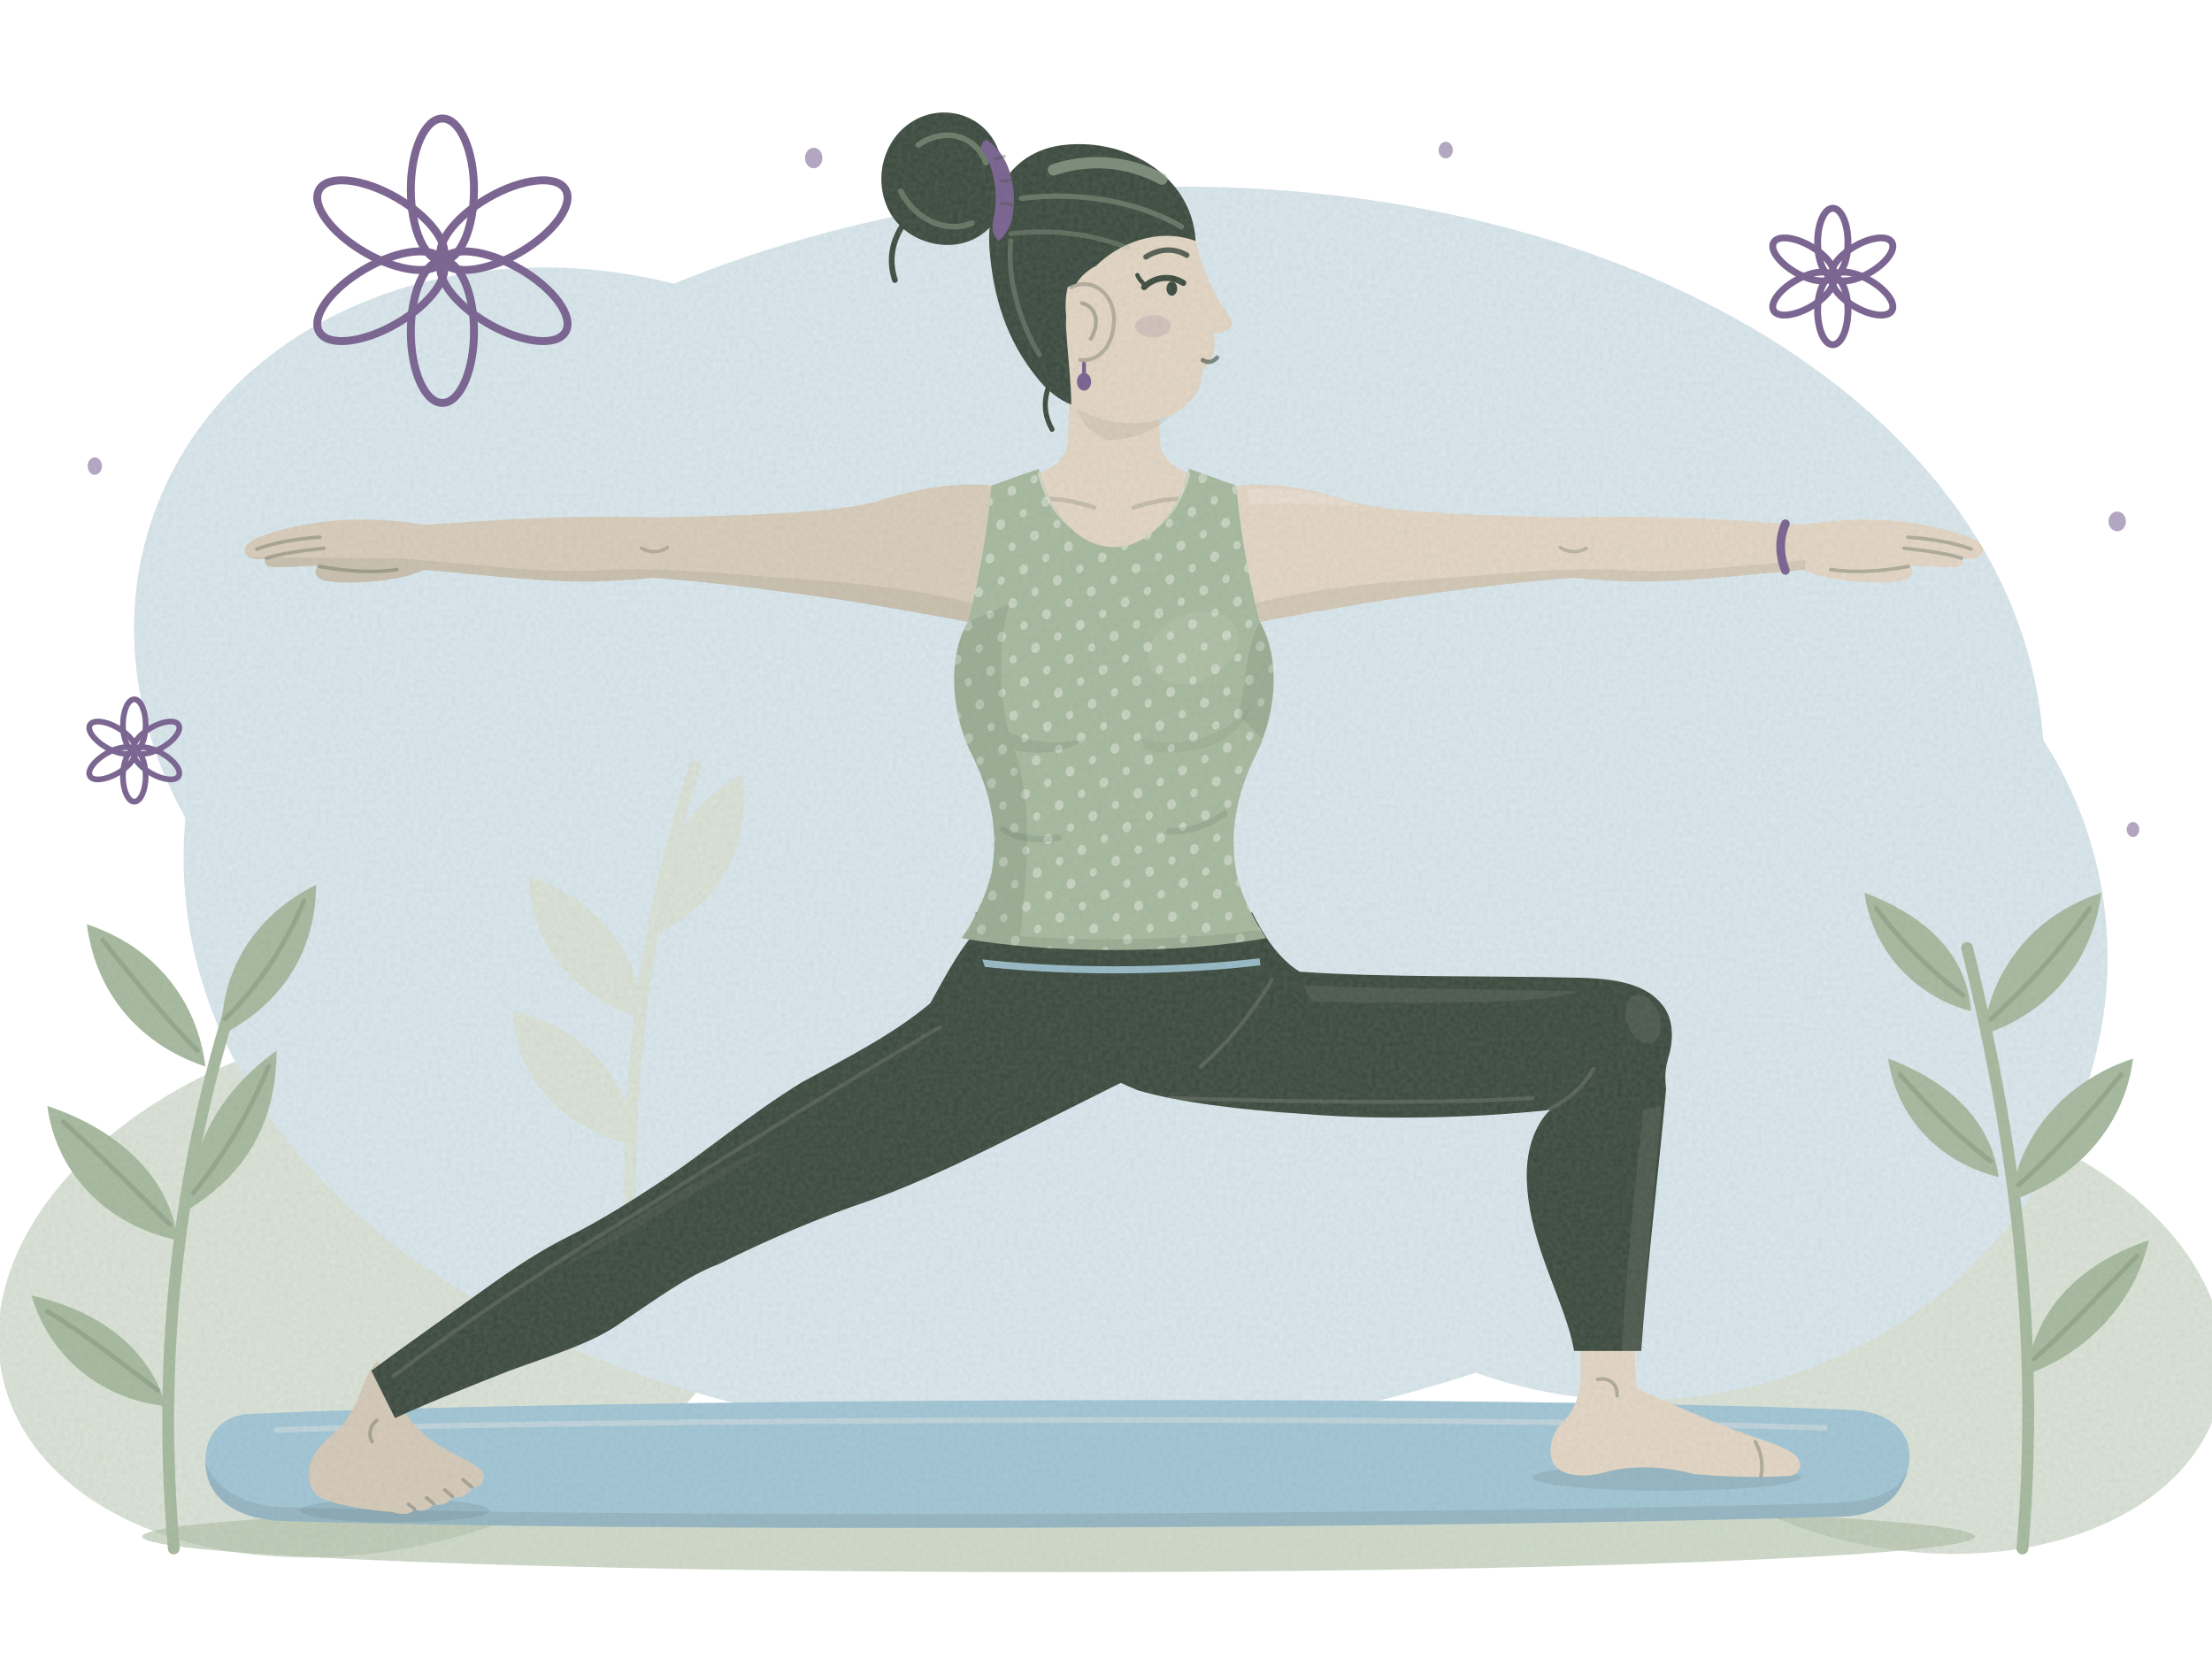
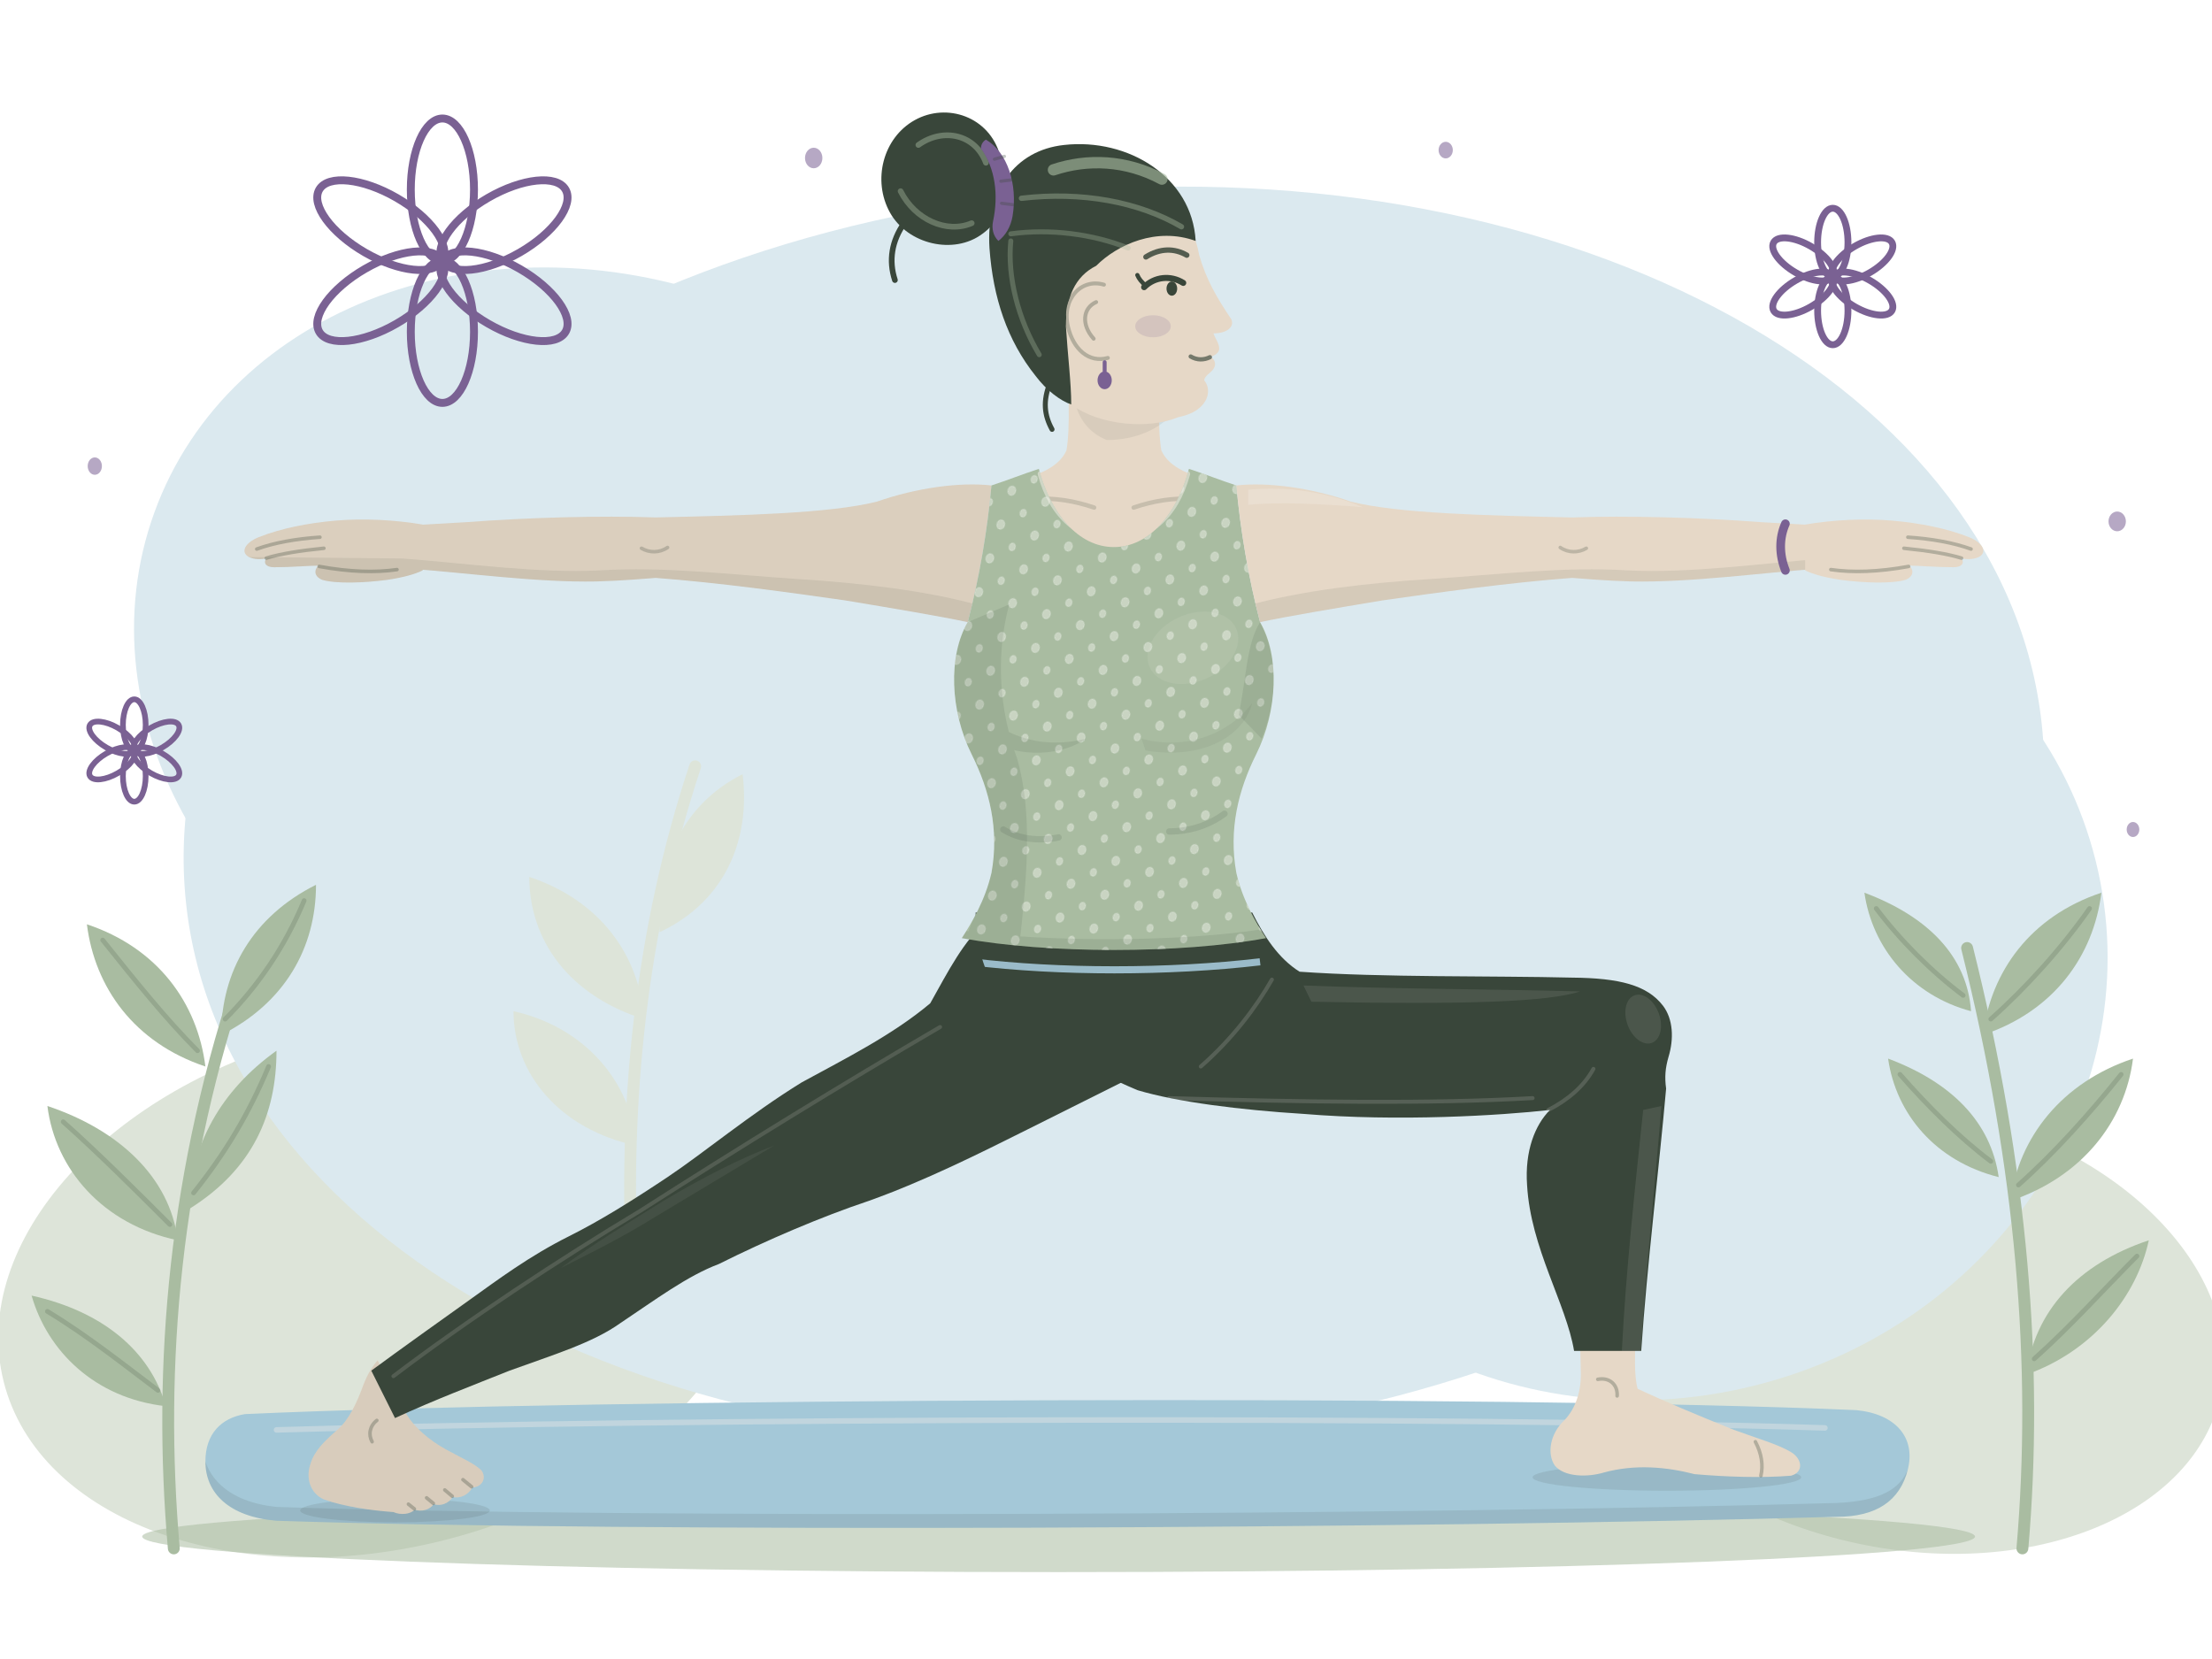
<svg xmlns="http://www.w3.org/2000/svg" viewBox="0 0 560 420" role="img" aria-label="Femme en posture du guerrier II sur un tapis de yoga, les bras tendus, le regard vers la main avant">
  <defs>
    <pattern id="cg-puntos" width="9" height="9" patternUnits="userSpaceOnUse" patternTransform="rotate(18)">
      <ellipse cx="3" cy="3" rx="1.1" ry="1.3" fill="#DDE4D9" />
      <ellipse cx="7.5" cy="7.5" rx="0.9" ry="1.1" fill="#DDE4D9" />
    </pattern>
-     <filter id="cg-grano" x="0" y="0" width="100%" height="100%">
-       <feTurbulence type="fractalNoise" baseFrequency="0.85" numOctaves="2" seed="4" result="ruido" />
-       <feColorMatrix in="ruido" type="matrix" values="0 0 0 0 0.22  0 0 0 0 0.27  0 0 0 0 0.23  0 0 0 0.2 0" result="ruidoVerde" />
-       <feComposite in="ruidoVerde" in2="SourceGraphic" operator="in" result="ruidoAdentro" />
-       <feMerge>
-         <feMergeNode in="SourceGraphic" />
-         <feMergeNode in="ruidoAdentro" />
-       </feMerge>
-     </filter>
    <clipPath id="cg-recorte-top">
      <path d="M251 122.9 C 255 121.6 259 120 263 118.7 C 266 130 273 138.5 282 138.5 C 291 138.5 298 130 301 118.7 C 305 120 309 121.6 313 122.9 C 314 134 316 146 319 157.5 C 324 166 323.5 180 318 191 C 313.5 200 311 210 313 221 C 314.6 228 318 233.6 320.5 237.5 C 299 241.5 265 241.5 243.5 237.5 C 246 233.6 249.4 228 251 221 C 253 210 250.5 200 246 191 C 240.5 180 240 166 245 157.5 C 248 146 250 134 251 122.9 Z" />
    </clipPath>
    <clipPath id="cg-recorte-calza">
      <path d="M247 231 C 268 234 296 234 317 231 C 320 237 323.6 242.6 329 246 C 350 247.5 378 247 398 247.5 C 410 247.6 417 249.4 421 254.6 C 423.6 258 423.8 263 422.4 267.6 C 421.6 270.4 421.4 272.6 421.8 275.6 C 420 296 417 320 415.5 342 L 398.5 342 C 396.5 330 387.5 316 386.6 300 C 386 291.4 388.6 284.8 392.4 281 C 380 282.4 354 284 330 282 C 314 281 298 279 288 276 C 276 271 262 263 253 252 C 249 246 247 239 247 231 Z" />
    </clipPath>
    <clipPath id="cg-recorte-brazo">
      <path d="M313 122.9 C 321 122 332 123.5 342 127 C 354 130 376 130.5 398 131 C 412 130.5 430 131 446 132.2 L 460 133 L 460 144 C 446 145 428 147.5 413 147.2 C 406 147 401 146.5 398 146.3 C 382 147.5 364 150 350 152 C 338 154 326 156 319 157.5 C 316 146 314 134 313 122.9 Z" />
    </clipPath>
    <clipPath id="cg-recorte-brazo-fondo">
      <path d="M251 122.9 C 243 122 232 123.5 222 127 C 210 130 188 130.5 166 131 C 152 130.5 134 131 118 132.2 L 104 133 L 104 144 C 118 145 136 147.5 151 147.2 C 158 147 163 146.5 166 146.3 C 182 147.5 200 150 214 152 C 226 154 238 156 245 157.5 C 248 146 250 134 251 122.9 Z" />
      <path d="M107 132.8 C 100 131.6 92 131.2 85 131.8 C 78 132.4 71 133.8 65.5 136 C 62 137.4 60.8 139.8 63 141 C 64.5 141.7 66 141.6 67.4 141.4 C 66.6 142.6 67.4 143.6 69.4 143.6 C 74 143.6 78 143.2 80.6 143.2 C 79.4 144.4 79.6 146 81.6 146.8 C 85 147.8 92 147.6 98 146.8 C 102 146.2 105 145.4 107 144.4 Z" />
    </clipPath>
  </defs>
-   <g filter="url(#cg-grano)">
+   <g>
    <g fill="#DDE4D9">
      <ellipse cx="96" cy="326" rx="98" ry="66" transform="rotate(-14 96 326)" />
      <ellipse cx="482" cy="336" rx="82" ry="56" transform="rotate(12 482 336)" />
    </g>
    <g fill="#DBE9EF">
      <ellipse cx="282" cy="206" rx="236" ry="158" transform="rotate(-5 282 206)" />
      <ellipse cx="150" cy="170" rx="118" ry="100" transform="rotate(20 150 170)" />
      <ellipse cx="418" cy="246" rx="116" ry="108" transform="rotate(-14 418 246)" />
    </g>
+   </g>
+   <g>
    <g>
      <path d="M512 392 C 516 346 512 296 498 240" fill="none" stroke="#A9BCA1" stroke-width="3" stroke-linecap="round" />
      <g fill="#A9BCA1">
        <path d="M502 262 C 520 256 530 242 532 226 C 514 232 504 246 502 262 Z" />
        <path d="M499 256 C 484 252 474 240 472 226 C 488 232 498 242 499 256 Z" />
        <path d="M509 304 C 527 298 538 284 540 268 C 522 274 511 288 509 304 Z" />
        <path d="M506 298 C 490 294 480 282 478 268 C 494 274 504 284 506 298 Z" />
        <path d="M513 348 C 530 342 541 328 544 314 C 526 320 515 332 513 348 Z" />
      </g>
      <g fill="none" stroke="#39463A" stroke-width="1.2" stroke-linecap="round" opacity="0.18">
        <path d="M504 258 C 513 250 522 240 529 230" />
        <path d="M497 252 C 489 246 481 238 475 230" />
        <path d="M511 300 C 520 292 529 282 537 272" />
        <path d="M504 294 C 496 288 488 280 481 272" />
        <path d="M515 344 C 524 336 533 326 541 318" />
      </g>
    </g>
    <g>
      <path d="M44 392 C 40 346 44 296 62 244" fill="none" stroke="#A9BCA1" stroke-width="3" stroke-linecap="round" />
      <g fill="#A9BCA1">
        <path d="M52 270 C 34 264 24 250 22 234 C 40 240 50 254 52 270 Z" />
        <path d="M56 262 C 72 254 80 240 80 224 C 64 232 56 246 56 262 Z" />
        <path d="M45 314 C 26 310 14 296 12 280 C 30 286 43 298 45 314 Z" />
        <path d="M48 306 C 64 296 70 282 70 266 C 56 276 48 290 48 306 Z" />
        <path d="M42 356 C 24 354 12 342 8 328 C 26 332 38 342 42 356 Z" />
      </g>
      <g fill="none" stroke="#39463A" stroke-width="1.2" stroke-linecap="round" opacity="0.18">
        <path d="M50 266 C 42 258 34 248 26 238" />
        <path d="M57 258 C 65 250 72 240 77 228" />
        <path d="M43 310 C 35 302 25 292 16 284" />
        <path d="M49 302 C 57 292 63 282 68 270" />
        <path d="M40 352 C 32 346 22 338 12 332" />
      </g>
    </g>
    <g fill="#DDE4D9">
      <path d="M160 320 C 158 280 162 236 176 194" fill="none" stroke="#DDE4D9" stroke-width="3" stroke-linecap="round" />
      <path d="M163 258 C 144 252 134 238 134 222 C 152 228 162 242 163 258 Z" />
      <path d="M167 236 C 184 228 190 212 188 196 C 172 204 166 220 167 236 Z" />
      <path d="M161 290 C 142 286 130 272 130 256 C 148 260 160 274 161 290 Z" />
    </g>
+   </g>
+   <g>
    <g fill="none" stroke="#7A6193" stroke-linecap="round">
      <g transform="translate(112 66)" stroke-width="2">
        <ellipse cx="0" cy="-18" rx="8" ry="18" />
        <ellipse cx="0" cy="-18" rx="8" ry="18" transform="rotate(60)" />
        <ellipse cx="0" cy="-18" rx="8" ry="18" transform="rotate(120)" />
        <ellipse cx="0" cy="-18" rx="8" ry="18" transform="rotate(180)" />
        <ellipse cx="0" cy="-18" rx="8" ry="18" transform="rotate(240)" />
        <ellipse cx="0" cy="-18" rx="8" ry="18" transform="rotate(300)" />
      </g>
      <g transform="translate(464 70) scale(0.48)" stroke-width="3.6">
        <ellipse cx="0" cy="-18" rx="8" ry="18" />
        <ellipse cx="0" cy="-18" rx="8" ry="18" transform="rotate(60)" />
        <ellipse cx="0" cy="-18" rx="8" ry="18" transform="rotate(120)" />
        <ellipse cx="0" cy="-18" rx="8" ry="18" transform="rotate(180)" />
        <ellipse cx="0" cy="-18" rx="8" ry="18" transform="rotate(240)" />
        <ellipse cx="0" cy="-18" rx="8" ry="18" transform="rotate(300)" />
      </g>
      <g transform="translate(34 190) scale(0.36)" stroke-width="4">
        <ellipse cx="0" cy="-18" rx="8" ry="18" />
        <ellipse cx="0" cy="-18" rx="8" ry="18" transform="rotate(60)" />
        <ellipse cx="0" cy="-18" rx="8" ry="18" transform="rotate(120)" />
        <ellipse cx="0" cy="-18" rx="8" ry="18" transform="rotate(180)" />
        <ellipse cx="0" cy="-18" rx="8" ry="18" transform="rotate(240)" />
        <ellipse cx="0" cy="-18" rx="8" ry="18" transform="rotate(300)" />
      </g>
    </g>
+   </g>
+   <g>
    <g fill="#7A6193" opacity="0.55">
      <ellipse cx="206" cy="40" rx="2.2" ry="2.6" />
      <ellipse cx="366" cy="38" rx="1.8" ry="2.1" />
      <ellipse cx="536" cy="132" rx="2.2" ry="2.5" />
      <ellipse cx="24" cy="118" rx="1.8" ry="2.2" />
      <ellipse cx="540" cy="210" rx="1.6" ry="1.9" />
    </g>
+   </g>
+   <g>
    <ellipse cx="268" cy="389" rx="232" ry="9" fill="#A9BCA1" opacity="0.55" />
    <path fill="#A4C8D8" d="M62 358 C 150 354 380 353 470 357 C 480 358 485 364 483 372 C 481 380 475 384 465 384 C 360 387 160 388 70 385 C 58 384 52 378 52 370 C 52 363 56 359 62 358 Z" />
    <path fill="#39463A" opacity="0.12" d="M52 370 C 52 378 58 384 70 385 C 160 388 360 387 465 384 C 475 384 481 380 483 372 C 481 377 476 380 465 380.5 C 360 383.5 160 384.5 70 381.5 C 60 380.5 54 376 52 370 Z" />
    <path d="M70 362 C 170 359 370 358.5 462 361.5" fill="none" stroke="#F5EFE9" stroke-width="1.4" stroke-linecap="round" opacity="0.35" />
    <g fill="#39463A" opacity="0.12">
      <ellipse cx="422" cy="374" rx="34" ry="3.4" />
      <ellipse cx="100" cy="382.4" rx="24" ry="3" />
    </g>
+   </g>
+   <g>
    <path fill="#E6D8C7" d="M95.6 344.4 L 103 358.2 C 105 361.4 108.6 364.6 113 367 C 116.6 369 120.4 370.6 122 372.4 C 123.2 374.4 122 376.4 119.6 376.6 C 118.4 378.6 116.4 379.4 114.6 379 C 113.6 380.6 111.6 381.4 109.8 380.8 C 108.8 382.2 106.8 382.8 105 382.2 C 103.8 383.4 101.4 383.6 99.6 382.8 C 94 382.4 87 381.4 82 379.6 C 78.4 378 77.4 374 78.6 370.6 C 79.6 367.2 82.4 364.6 85.4 362 C 88.4 359.4 90.4 355 92 350.6 C 93 348 94.2 346 95.6 344.4 Z" />
    <path fill="#39463A" opacity="0.08" d="M95.6 344.4 L 103 358.2 C 105 361.4 108.6 364.6 113 367 C 116.6 369 120.4 370.6 122 372.4 C 123.2 374.4 122 376.4 119.6 376.6 C 118.4 378.6 116.4 379.4 114.6 379 C 113.6 380.6 111.6 381.4 109.8 380.8 C 108.8 382.2 106.8 382.8 105 382.2 C 103.8 383.4 101.4 383.6 99.6 382.8 C 94 382.4 87 381.4 82 379.6 C 78.4 378 77.4 374 78.6 370.6 C 79.6 367.2 82.4 364.6 85.4 362 C 88.4 359.4 90.4 355 92 350.6 C 93 348 94.2 346 95.6 344.4 Z" />
    <path fill="#39463A" d="M250 233 C 244 238 240 246 235.5 254 C 226 262 214 268 203 274 C 190 282 178 292 169 298 C 160 304 152 309 144 313 C 134 318 126 324 119 329 C 112 334 101.6 341.4 94 347 L 100 359 C 110 354.4 120 350.6 129 347 C 140 343 150 340 157 335 C 166 329 174 323 182 320 C 194 314 208 308 220 304 C 234 299 248 292 260 286 C 268 282 276 278 284 274 L 286 240 Z" />
    <path d="M238 260 C 213 274.6 187 290.6 162 306.6 C 142 318.6 118 334.4 99.6 348.4" fill="none" stroke="#F5EFE9" stroke-width="1" stroke-linecap="round" opacity="0.14" />
    <path fill="#F5EFE9" opacity="0.06" d="M196 290 C 186 296 176 302 166 308 C 158 313 150 317 142 321 C 150 315 160 309 168 304 C 178 298 188 293 196 290 Z" />
    <path fill="#E6D8C7" d="M251 122.9 C 243 122 232 123.5 222 127 C 210 130 188 130.5 166 131 C 152 130.5 134 131 118 132.2 L 104 133 L 104 144 C 118 145 136 147.5 151 147.2 C 158 147 163 146.5 166 146.3 C 182 147.5 200 150 214 152 C 226 154 238 156 245 157.5 C 248 146 250 134 251 122.9 Z" />
    <path fill="#E6D8C7" d="M107 132.8 C 100 131.6 92 131.2 85 131.8 C 78 132.4 71 133.8 65.5 136 C 62 137.4 60.8 139.8 63 141 C 64.5 141.7 66 141.6 67.4 141.4 C 66.6 142.6 67.4 143.6 69.4 143.6 C 74 143.6 78 143.2 80.6 143.2 C 79.4 144.4 79.6 146 81.6 146.8 C 85 147.8 92 147.6 98 146.8 C 102 146.2 105 145.4 107 144.4 Z" />
    <g clip-path="url(#cg-recorte-brazo-fondo)">
      <path fill="#39463A" opacity="0.07" d="M40 100 L 260 100 L 260 170 L 40 170 Z" />
      <path fill="#39463A" opacity="0.1" d="M247 153 C 234 149.5 218 147.6 202 146.6 C 184 145.4 168 143.4 152 144.4 C 136 145.2 118 142.6 102 141.4 L 60 141 L 60 160 L 247 168 Z" />
    </g>
    <g fill="none" stroke="#39463A" stroke-linecap="round" opacity="0.3" stroke-width="0.9">
      <path d="M100.5 144.2 C 95 145 88.5 144.8 80.8 143.4" />
      <path d="M82 138.8 C 76 139.4 71 140.2 67.4 141.3" />
      <path d="M81 136 C 75 136.4 69.4 137.4 65 139" />
      <path d="M169 138.6 C 167 140 164.4 140 162.4 138.8" opacity="0.8" />
    </g>
    <path fill="#E6D8C7" d="M270 88 L 294 88 C 293.5 98 293 108 294 114 C 296 118.6 302 120.6 308 122 L 316 150 C 300 162 264 162 248 150 L 256 122 C 262 120.6 268 118.6 270 114 C 271 108 270.5 98 270 88 Z" />
    <g fill="none" stroke="#39463A" stroke-width="1.1" stroke-linecap="round" opacity="0.18">
      <path d="M277 128.5 C 272 126.8 267 126 262 126.3" />
      <path d="M287 128.5 C 292 126.8 297 126 302 126.3" />
    </g>
    <g transform="translate(85.8 -18.2) scale(0.9)">
      <path fill="#39463A" opacity="0.08" d="M207 133 C 214 139 227 140 235 136 C 231 141 224 144 216 144 C 211 142 208 138 207 133 Z" />
    </g>
    <g transform="translate(85.8 -18.2) scale(0.9)">
      <path fill="#39463A" d="M186 64 C 183 53 171 49 162 54 C 153 59 150 71 155 80 C 160 89 173 92 181 86 C 188 81 189 72 186 64 Z" />
      <path d="M159 83 C 155.5 88 154.6 93.5 156.4 99" fill="none" stroke="#39463A" stroke-width="1.6" stroke-linecap="round" />
-       <path fill="#E6D8C7" d="M196 72 C 214 62 238 70 242 92 C 244 99 247 104 251 110 C 252 112 250 114 246 114 C 247 118 246 122 243 124 C 243 128 241 133 236 136 C 228 141 214 140 206 134 C 192 124 186 104 190 88 C 192 80 193 76 196 72 Z" />
+       <path fill="#E6D8C7" d="M196 72 C 214 62 238 70 242 92 C 244 99 247 104 251 110 C 252 112 250 114 246 114 C 246.5 115.5 247.8 117 247.6 118.6 C 247.3 119.8 246 120.3 245.2 120.6 C 246.4 121.3 246.9 122.7 246 124 C 245.2 125.2 243.6 125.8 243.4 127.2 C 244.6 128.6 245 131 243.6 133.2 C 242 135.8 239 137 236 137.6 C 228 141 214 140 206 134 C 192 124 186 104 190 88 C 192 80 193 76 196 72 Z" />
      <ellipse cx="229" cy="112" rx="5" ry="3.1" fill="#7A6193" opacity="0.17" />
      <g fill="none" stroke="#39463A" stroke-linecap="round">
        <path d="M226.5 101 C 229.5 98 234 97.6 237.5 99.8" stroke-width="1.7" />
        <path d="M227 100.6 C 225.8 99.6 225 98.6 224.6 97.6" stroke-width="1.2" />
        <path d="M227 92.5 C 231 90 235 90 238.5 92" stroke-width="1.5" opacity="0.85" />
-         <path d="M243 121.5 C 244.5 122.5 246 122 247 120.8" stroke-width="1.2" opacity="0.6" />
+         <path d="M245 120.7 C 243.4 121.5 241.4 121.6 239.6 120.5" stroke-width="1.2" opacity="0.65" />
      </g>
      <ellipse cx="234.3" cy="101.4" rx="1.5" ry="2" fill="#39463A" />
      <path fill="#39463A" d="M241 88 C 240 70 222 59 204 61 C 190 62.5 182 74 183 90 C 184 104 188 116 196 126 C 199 130 203 133 206 134 C 206 128 205 120 204.5 112 C 204.5 104 207 98 213 95 C 219 89 230 84 241 88 Z" />
      <g fill="none" stroke="#A9BCA1" stroke-linecap="round">
        <path d="M201 68 C 210.5 64.8 221.5 65.2 231.5 70.6" stroke-width="3.2" opacity="0.6" />
        <path d="M237 84 C 225 77 209 74 192 76" stroke-width="1.5" opacity="0.4" />
        <path d="M222 90 C 212 86 200 84.5 189 86" stroke-width="1.4" opacity="0.32" />
        <path d="M197 120 C 191 110 188 98 189 88" stroke-width="1.4" opacity="0.32" />
        <path d="M163 61 C 170 56 179 58 182 66" stroke-width="1.6" opacity="0.45" />
        <path d="M158 74 C 162 82 171 86 178 83" stroke-width="1.6" opacity="0.4" />
      </g>
      <path fill="#7A6193" d="M182 59.5 C 188 63 191 72 189.5 81 C 189 84 187.5 86.5 185.5 88 C 184 86.5 183.6 84.5 184 82.5 C 185.6 75 184.6 67.5 180.6 62 C 180.6 60.8 181.2 60 182 59.5 Z" />
      <g fill="none" stroke="#39463A" stroke-width="0.9" stroke-linecap="round" opacity="0.3">
        <path d="M184.4 65 L 187.2 64.2" />
        <path d="M186.2 71.2 L 189.4 70.8" />
        <path d="M186.4 77.4 L 189.6 77.8" />
      </g>
      <path d="M200 128 C 198 133 198.4 137 200.6 141" fill="none" stroke="#39463A" stroke-width="1.4" stroke-linecap="round" />
-       <path fill="#E6D8C7" d="M205 101 C 212 97 219 103 218 111 C 217.5 118 213.5 123 208 121.5 C 205 115 203.5 107 205 101 Z" />
-       <path d="M206 101 C 212 98 218.5 103 218 111 C 217.6 117.5 214 122 208.5 121.5" fill="none" stroke="#39463A" stroke-width="1.1" stroke-linecap="round" opacity="0.28" />
-       <path d="M209 105.5 C 213 106.5 214.2 111 211.5 115.5" fill="none" stroke="#39463A" stroke-width="1.1" stroke-linecap="round" opacity="0.32" />
-       <path d="M209.6 122.5 L 209.6 125" stroke="#7A6193" stroke-width="1.1" stroke-linecap="round" />
-       <ellipse cx="209.6" cy="127.6" rx="2" ry="2.5" fill="#7A6193" />
+       <path fill="#E6D8C7" d="M216.2 100.1 C 208.6 97.4 202.7 104.5 205.1 112.2 C 206.8 119 211.6 123.3 216.8 120.8 C 218.6 113.9 218.7 105.8 216.2 100.1 Z" />
+       <path d="M215.2 100.3 C 208.8 98.4 203.2 104.4 205.1 112.2 C 206.6 118.5 211 122.4 216.3 120.9" fill="none" stroke="#39463A" stroke-width="1.1" stroke-linecap="round" opacity="0.3" />
+       <path d="M213 105.2 C 209.2 106.9 208.8 111.6 212.3 115.5" fill="none" stroke="#39463A" stroke-width="1.1" stroke-linecap="round" opacity="0.32" />
+       <path d="M215.4 122.1 L 215.4 124.6" stroke="#7A6193" stroke-width="1.1" stroke-linecap="round" />
+       <ellipse cx="215.4" cy="127.2" rx="2" ry="2.5" fill="#7A6193" />
    </g>
    <path fill="#E6D8C7" d="M400 336 L 414 336 C 414 343 413.6 348 414.6 351.6 C 421 354.6 430 358.4 439 362 C 445 364.2 450 365.6 453.4 367.6 C 456.4 369.4 456.6 372.8 453.4 373.6 C 446 374.2 437 373.9 429 373.2 C 422 371.4 414 370.6 406 372.8 C 402 374 396 374 393.6 371 C 391.6 368 392.4 363 396 359.6 C 399 356.5 400.4 352 400.2 347 C 400.1 343 400 339 400 336 Z" />
    <path fill="#39463A" d="M247 231 C 268 234 296 234 317 231 C 320 237 323.6 242.6 329 246 C 350 247.5 378 247 398 247.5 C 410 247.6 417 249.4 421 254.6 C 423.6 258 423.8 263 422.4 267.6 C 421.6 270.4 421.4 272.6 421.8 275.6 C 420 296 417 320 415.5 342 L 398.5 342 C 396.5 330 387.5 316 386.6 300 C 386 291.4 388.6 284.8 392.4 281 C 380 282.4 354 284 330 282 C 314 281 298 279 288 276 C 276 271 262 263 253 252 C 249 246 247 239 247 231 Z" />
    <g clip-path="url(#cg-recorte-calza)">
      <g fill="#F5EFE9" opacity="0.1">
        <path d="M330 249.5 C 354 250.4 378 250.4 400 251 C 392 253.6 372 254.4 332 253.6 Z" />
        <ellipse cx="416" cy="258" rx="4.2" ry="6.4" transform="rotate(-20 416 258)" />
        <path d="M420.6 280 C 419 300 416.6 322 415.4 342 L 410.6 342 C 411.6 322 414 300 416 281 Z" />
      </g>
      <path d="M246 243.5 C 268 246.2 296 246.2 319 243.5" fill="none" stroke="#A4C8D8" stroke-width="1.8" opacity="0.9" />
      <g fill="none" stroke="#F5EFE9" stroke-width="1" stroke-linecap="round" opacity="0.16">
        <path d="M392 281 C 397 278.4 401 275 403.4 270.6" />
        <path d="M322 248 C 318 255 312 263 304 270" />
        <path d="M296 278 C 330 279 362 279.5 388 278" />
      </g>
    </g>
    <path fill="#A9BCA1" d="M251 122.9 C 255 121.6 259 120 263 118.7 C 266 130 273 138.5 282 138.5 C 291 138.5 298 130 301 118.7 C 305 120 309 121.6 313 122.9 C 314 134 316 146 319 157.5 C 324 166 323.5 180 318 191 C 313.5 200 311 210 313 221 C 314.6 228 318 233.6 320.5 237.5 C 299 241.5 265 241.5 243.5 237.5 C 246 233.6 249.4 228 251 221 C 253 210 250.5 200 246 191 C 240.5 180 240 166 245 157.5 C 248 146 250 134 251 122.9 Z" />
    <g clip-path="url(#cg-recorte-top)">
      <path fill="url(#cg-puntos)" opacity="0.6" d="M240 110 L 330 110 L 330 250 L 240 250 Z" />
      <g fill="#39463A" opacity="0.11">
        <path d="M245 157.5 C 240 166 240.5 180 246 191 C 250.5 200 253 210 251 221 L 243.5 240 L 258 240 C 260 222 261.5 206 257.5 192 C 253 180 252 166 255.5 153 Z" />
        <path d="M246 177 C 252 186 263 190 275 187 C 267 192.5 254 191.5 247 185 Z" />
        <path d="M319 157.5 C 323.5 166 323.6 177 319.4 187 L 313.6 181 C 315.6 171 315.6 163 319 157.5 Z" />
        <path d="M243 235.5 C 264 238.6 300 238.6 321 235 L 321 243 L 243 243 Z" />
      </g>
      <path fill="#39463A" opacity="0.07" d="M289 187 C 300 190 311 186 317 178 C 315 186 305 192.5 290 190 Z" />
      <ellipse cx="302" cy="164" rx="12" ry="8.5" transform="rotate(-24 302 164)" fill="#F5EFE9" opacity="0.09" />
      <path d="M263.5 120 C 266.5 131 273.5 136.5 282 136.5 C 290.5 136.5 297.5 131 300.5 120" fill="none" stroke="#F5EFE9" stroke-width="1.6" stroke-linecap="round" opacity="0.5" />
      <g fill="none" stroke="#39463A" stroke-width="1.6" stroke-linecap="round" opacity="0.13">
        <path d="M254 210 C 258 212.5 263 213 268 212" />
        <path d="M310 206 C 306 209 301 210.5 296 210.5" />
      </g>
    </g>
    <path fill="#E6D8C7" d="M313 122.9 C 321 122 332 123.5 342 127 C 354 130 376 130.5 398 131 C 412 130.5 430 131 446 132.2 L 460 133 L 460 144 C 446 145 428 147.5 413 147.2 C 406 147 401 146.5 398 146.3 C 382 147.5 364 150 350 152 C 338 154 326 156 319 157.5 C 316 146 314 134 313 122.9 Z" />
    <g clip-path="url(#cg-recorte-brazo)">
      <path fill="#39463A" opacity="0.1" d="M317 153 C 330 149.5 346 147.6 362 146.6 C 380 145.4 396 143.4 412 144.4 C 428 145.2 446 142.6 462 141.4 L 462 152 L 317 168 Z" />
      <path fill="#F5EFE9" opacity="0.3" d="M316 124 C 326 123 336 124.6 345 128.4 C 335 127.6 324 127 316 127.8 Z" />
    </g>
    <path fill="#E6D8C7" d="M457 132.8 C 464 131.6 472 131.2 479 131.8 C 486 132.4 493 133.8 498.5 136 C 502 137.4 503.2 139.8 501 141 C 499.5 141.7 498 141.6 496.6 141.4 C 497.4 142.6 496.6 143.6 494.6 143.6 C 490 143.6 486 143.2 483.4 143.2 C 484.6 144.4 484.4 146 482.4 146.8 C 479 147.8 472 147.6 466 146.8 C 462 146.2 459 145.4 457 144.4 Z" />
    <g fill="none" stroke="#39463A" stroke-linecap="round" opacity="0.3" stroke-width="0.9">
      <path d="M463.5 144.2 C 469 145 475.5 144.8 483.2 143.4" />
      <path d="M482 138.8 C 488 139.4 493 140.2 496.6 141.3" />
      <path d="M483 136 C 489 136.4 494.6 137.4 499 139" />
      <path d="M395 138.6 C 397 140 399.6 140 401.6 138.8" opacity="0.8" />
    </g>
    <path d="M452 132.6 C 450.4 136.2 450.4 140.4 452 144.4" fill="none" stroke="#7A6193" stroke-width="2.2" stroke-linecap="round" />
    <g fill="none" stroke="#39463A" stroke-linecap="round" opacity="0.3" stroke-width="0.9">
      <path d="M444.4 365 C 446 368 446.4 371 445.8 373.6" />
      <path d="M404.5 349.2 C 407.5 348.6 409.6 350.6 409.4 353.4" />
      <path d="M119.4 376.4 L 117.2 374.6" />
      <path d="M114.5 378.8 L 112.6 377.2" />
      <path d="M109.7 380.6 L 108 379.2" />
      <path d="M104.9 382 L 103.4 380.8" />
      <path d="M95.4 359.6 C 93.6 361 93.2 363.2 94.2 365" />
    </g>
  </g>
</svg>
